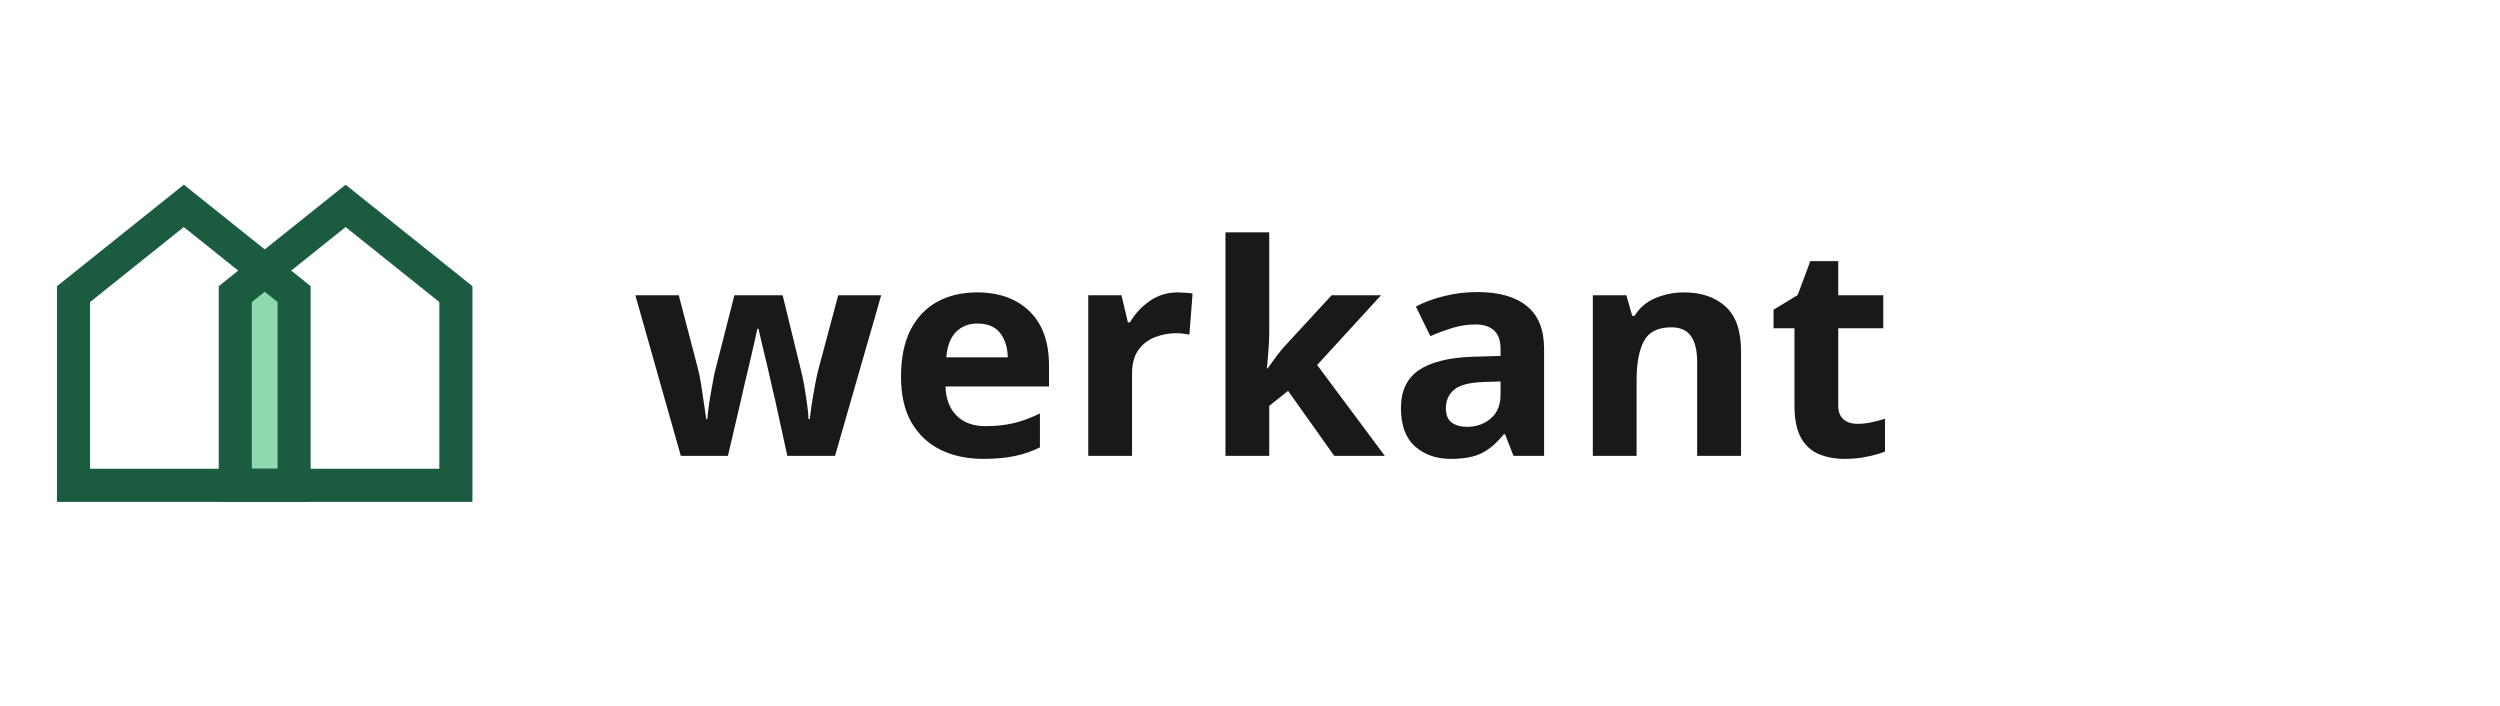
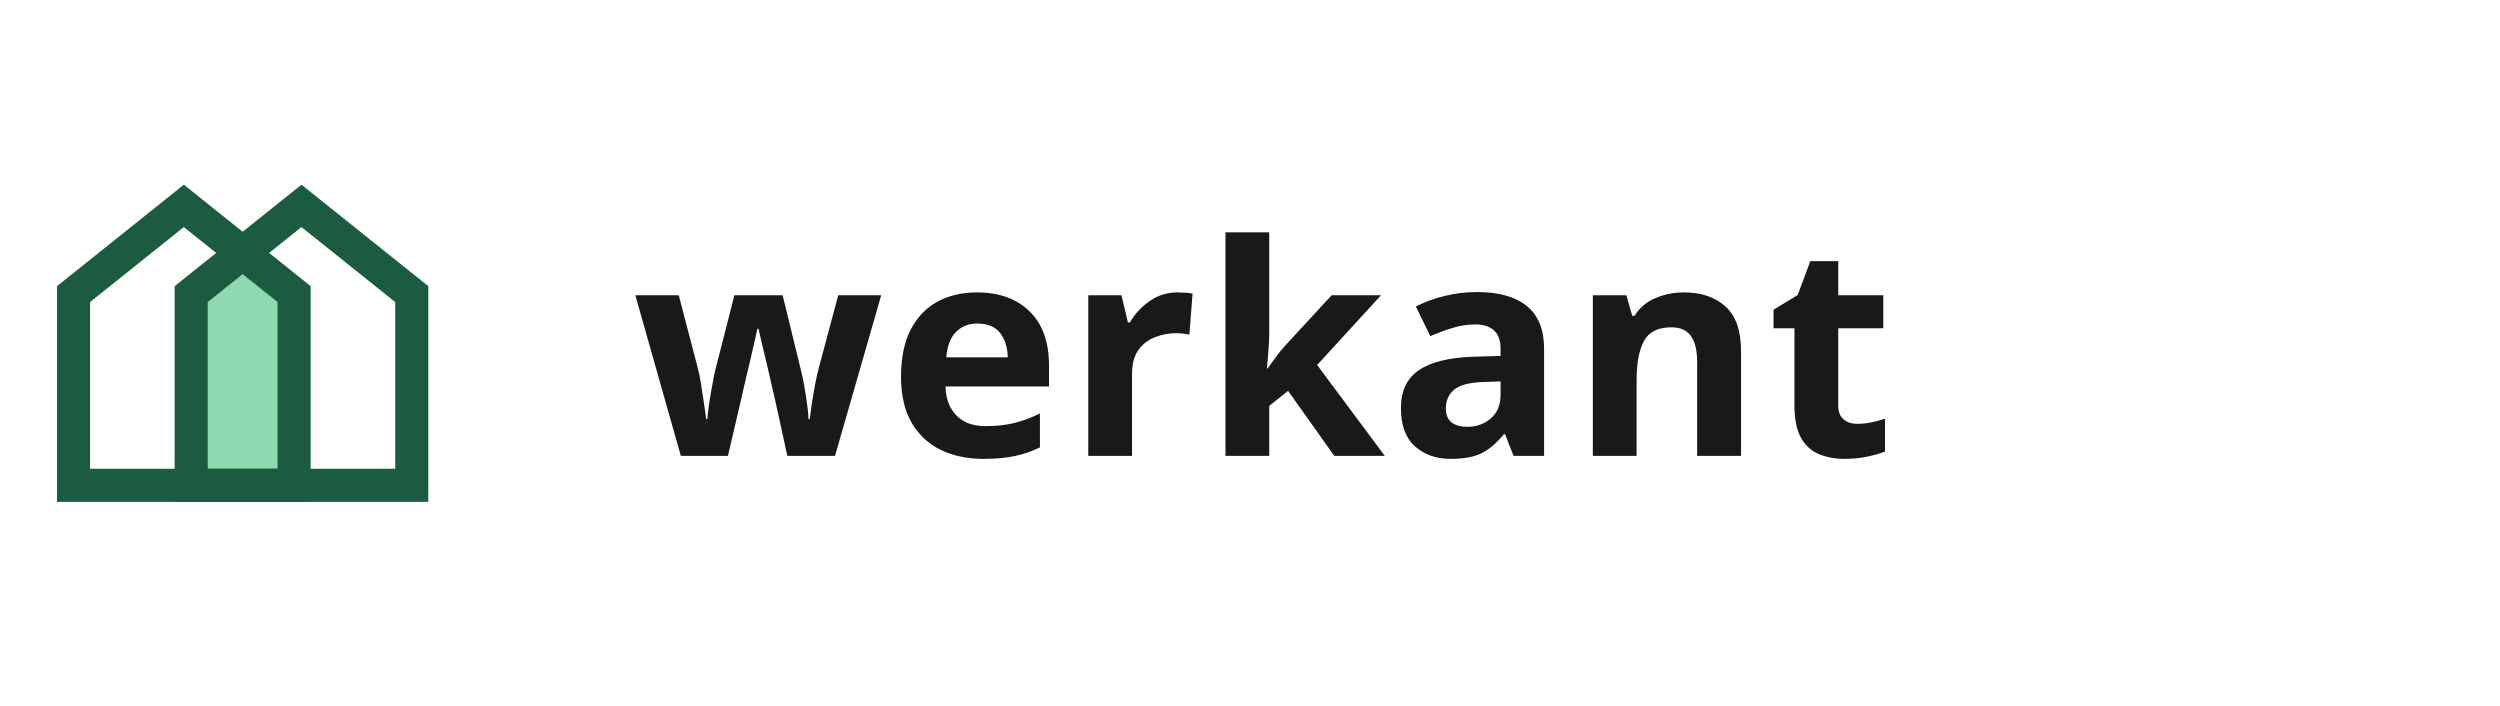
<svg xmlns="http://www.w3.org/2000/svg" width="340" height="96" viewBox="0 0 340 96" role="img" aria-label="Werkant — Das Treffen (Logo, helle Flächen)">
  <g transform="translate(4,14)">
-     <path d="M28 26 L32 22.8 L36 26 L36 52 L28 52 Z" fill="#8FD9B0" />
+     <path d="M22 26 L29 20.4 L36 26 L36 52 L22 52 Z" fill="#8FD9B0" />
    <path d="M6 52 V26 L21 14 L36 26 V52 Z" fill="none" stroke="#1B5C40" stroke-width="4.5" stroke-linejoin="miter" />
-     <path d="M28 52 V26 L43 14 L58 26 V52 Z" fill="none" stroke="#1B5C40" stroke-width="4.5" stroke-linejoin="miter" />
+     <path d="M22 52 V26 L37 14 L52 26 V52 Z" fill="none" stroke="#1B5C40" stroke-width="4.5" stroke-linejoin="miter" />
  </g>
  <text x="86" y="62" font-family="Avenir Next,Segoe UI,system-ui,sans-serif" font-size="40" font-weight="600" letter-spacing="0.5" fill="#1A1917">werkant</text>
</svg>
